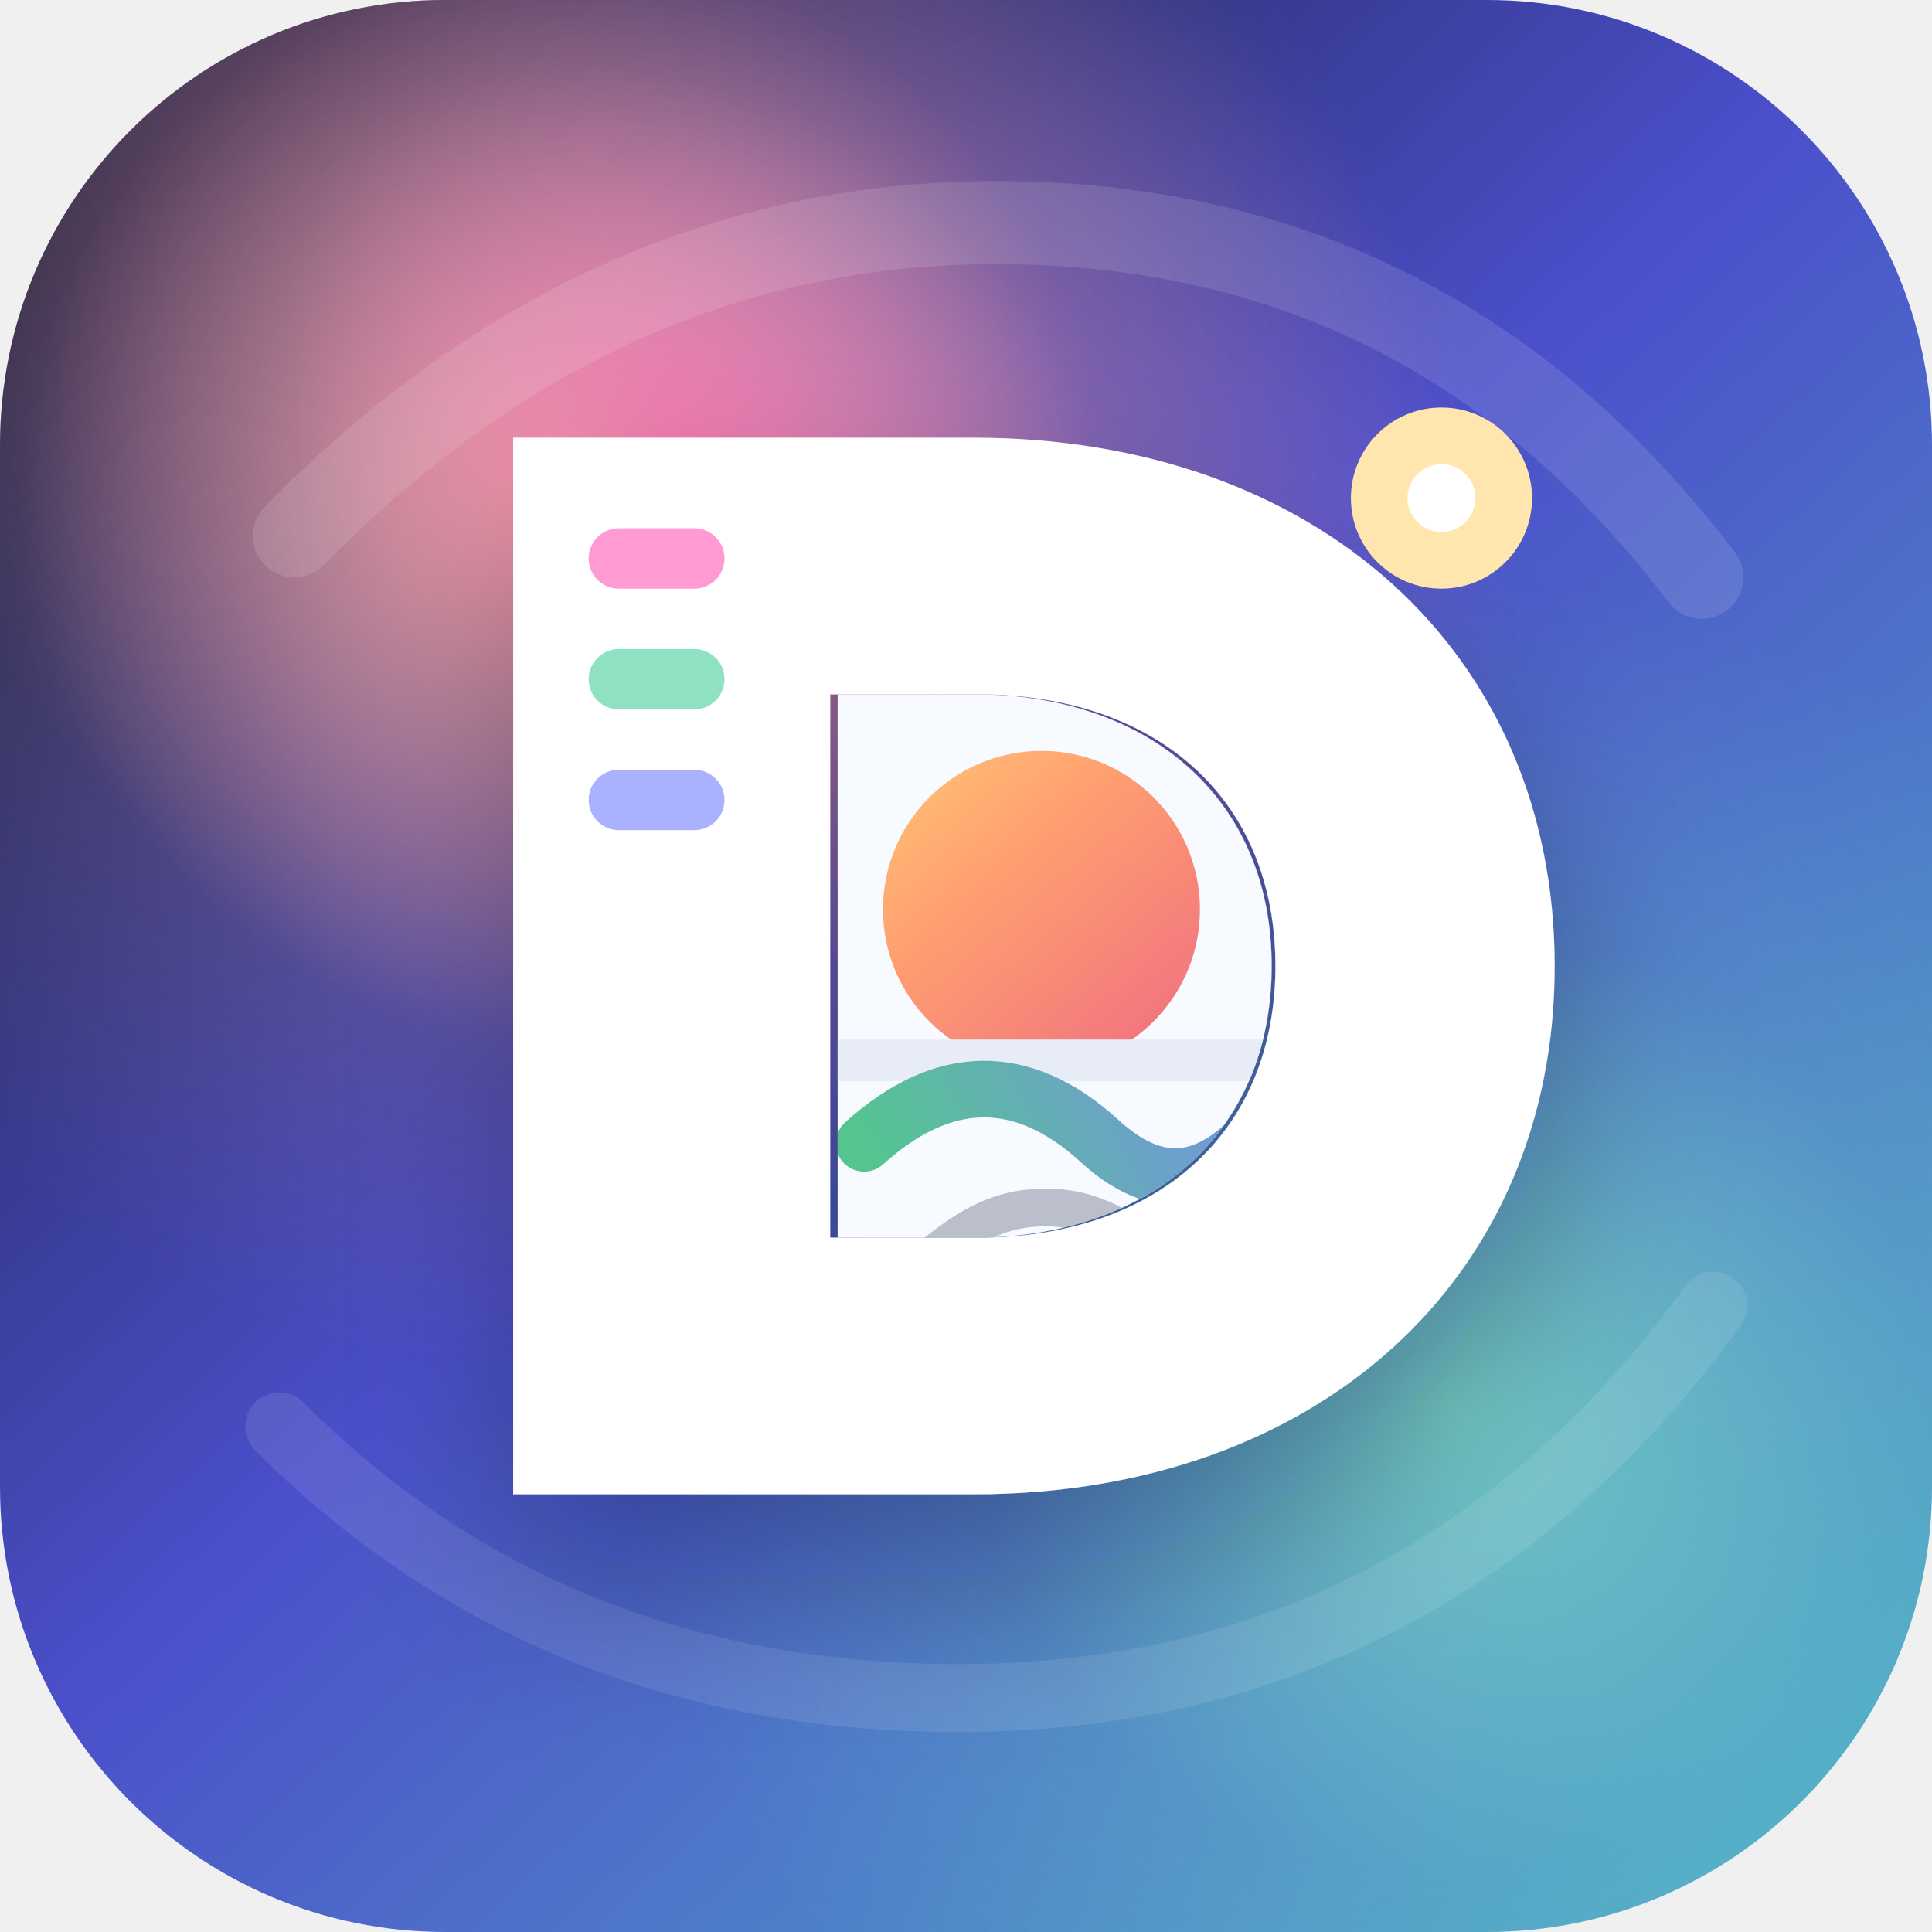
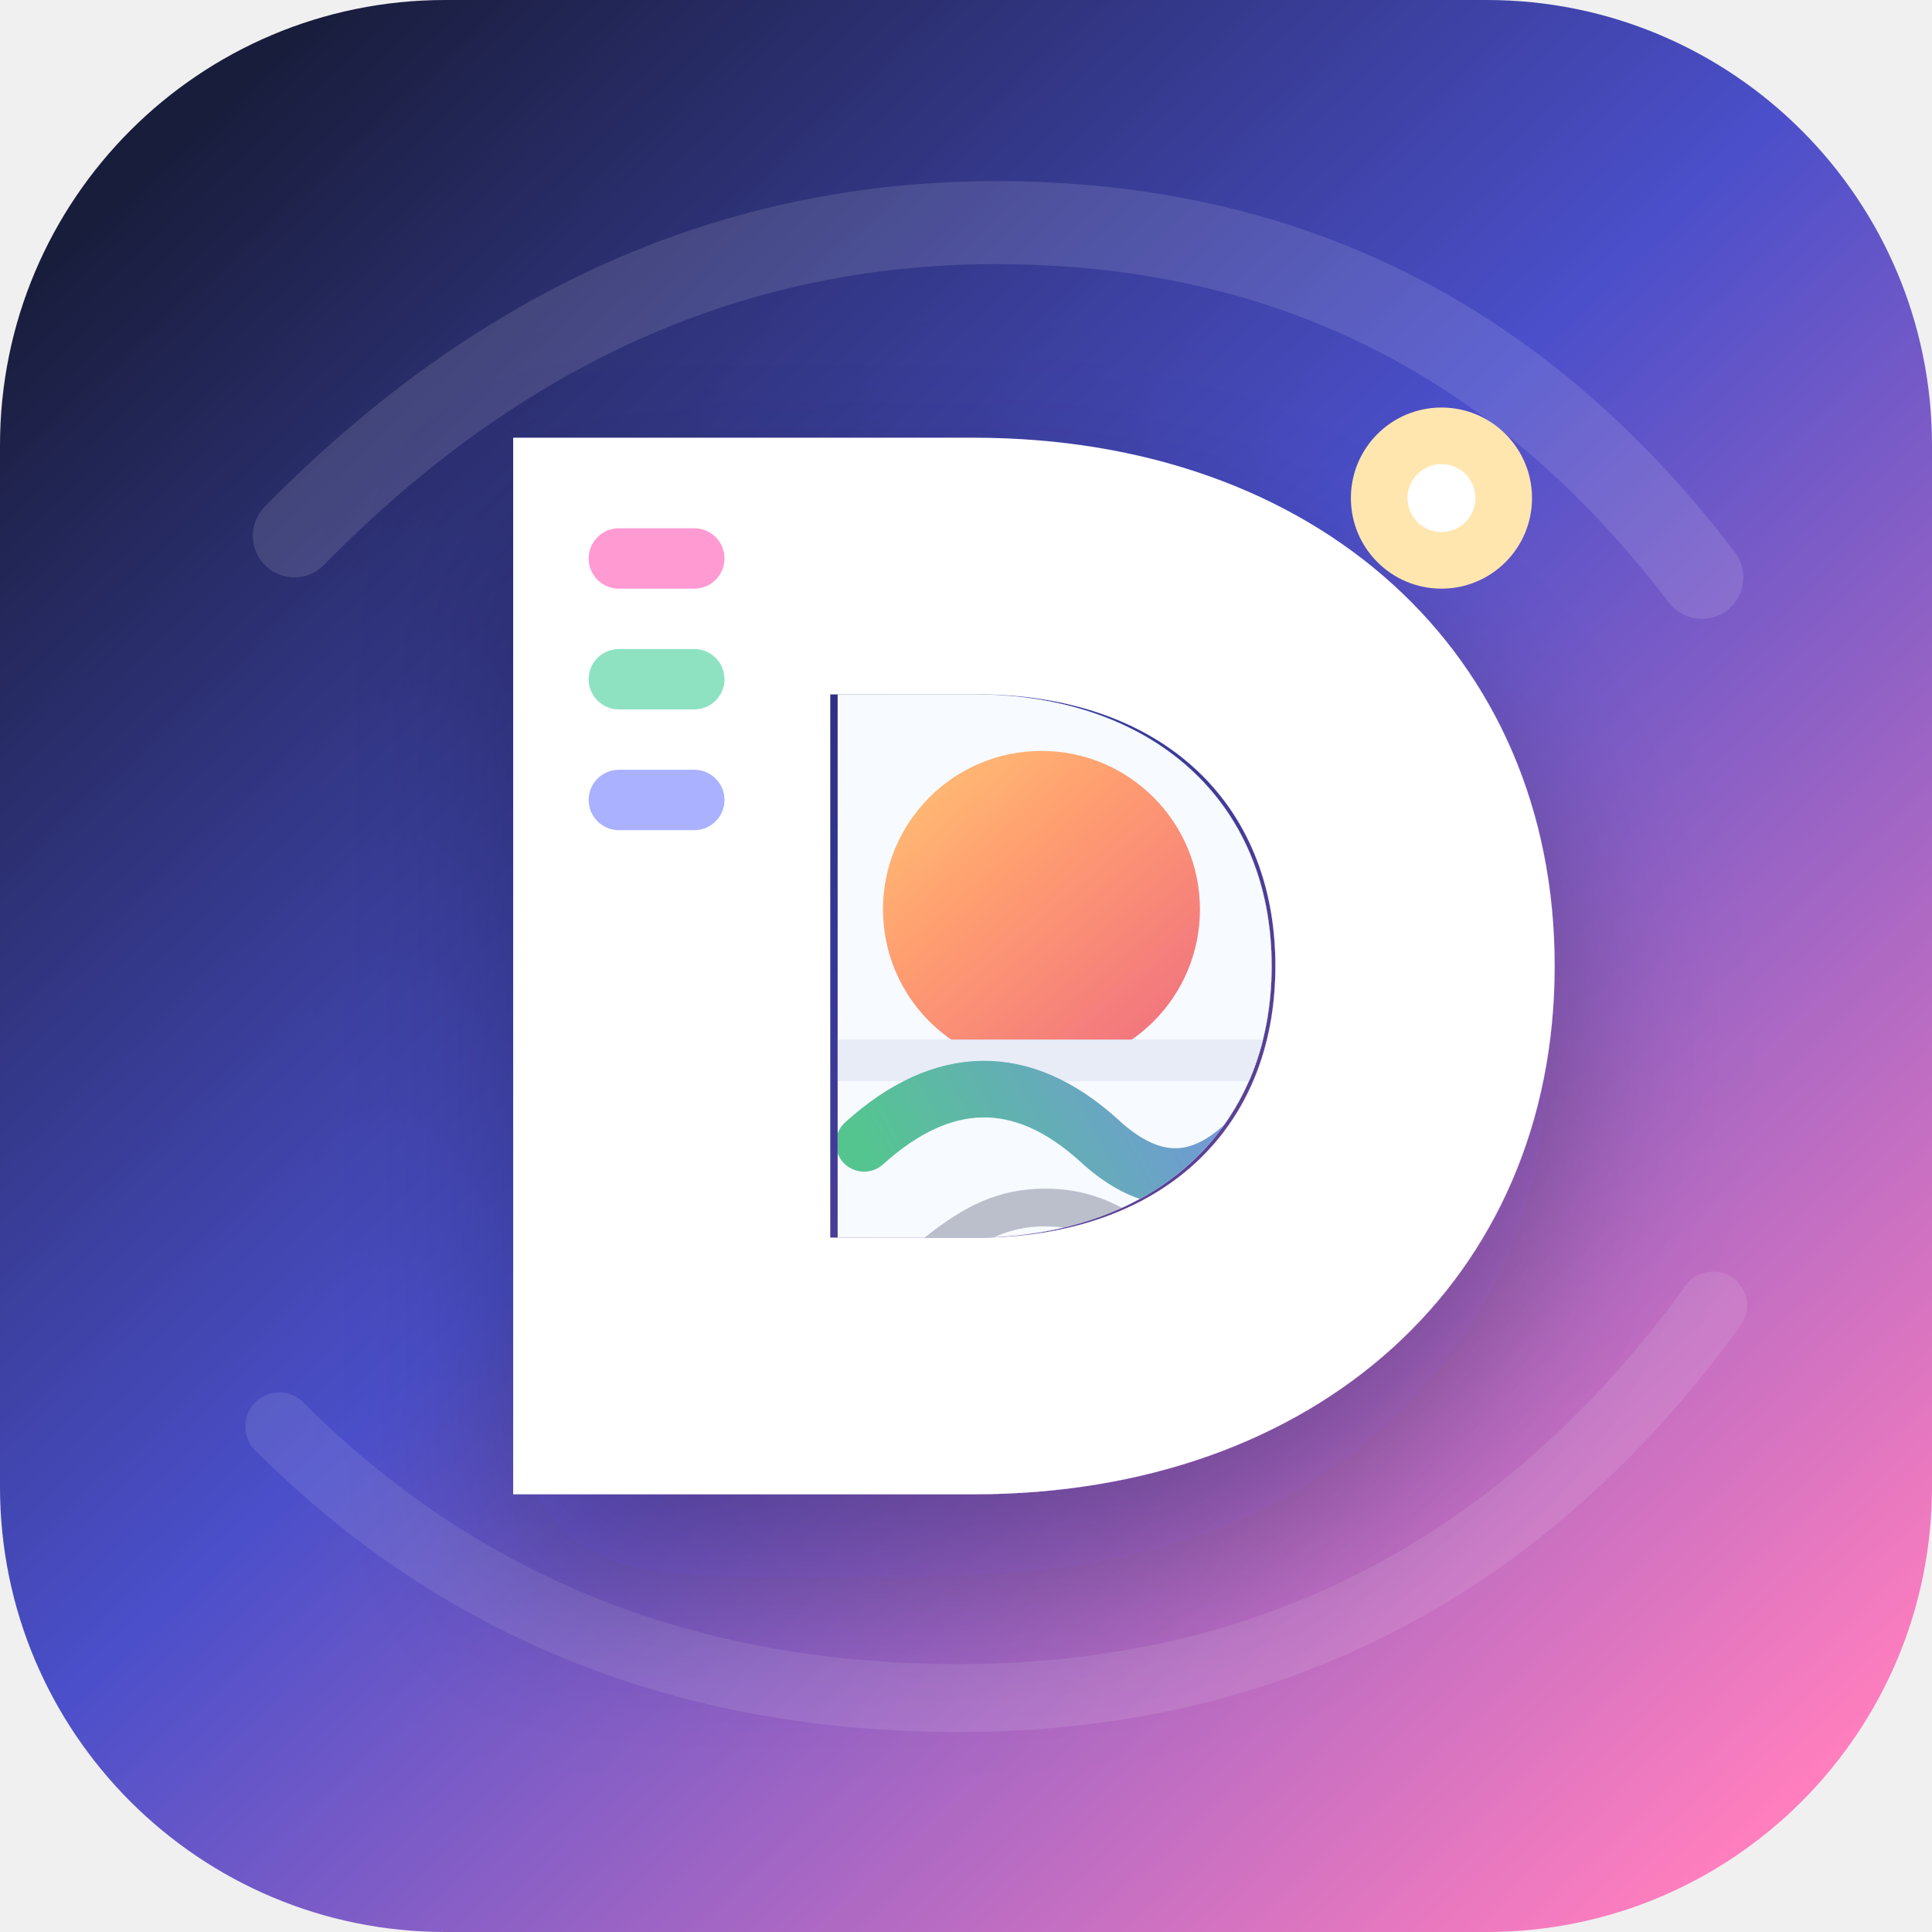
<svg xmlns="http://www.w3.org/2000/svg" viewBox="0 0 512 512" role="img" aria-labelledby="title desc">
  <defs>
    <linearGradient id="bg" x1="52" y1="34" x2="468" y2="484" gradientUnits="userSpaceOnUse">
      <stop stop-color="#191D3C" />
      <stop offset=".46" stop-color="#4B4FCA" />
-       <stop offset="1" stop-color="#51A9C7" />
+       <stop offset="1" stop-color="#FF7EBE" />
    </linearGradient>
-     <radialGradient id="warmGlow" cx="0" cy="0" r="1" gradientUnits="userSpaceOnUse" gradientTransform="translate(148 132) rotate(46) scale(232)">
-       <stop stop-color="#FFB18F" stop-opacity=".9" />
-       <stop offset=".62" stop-color="#FFB18F" stop-opacity=".12" />
-       <stop offset="1" stop-color="#FFB18F" stop-opacity="0" />
-     </radialGradient>
-     <radialGradient id="pinkSmudge" cx="0" cy="0" r="1" gradientUnits="userSpaceOnUse" gradientTransform="translate(185 118) rotate(35) scale(238 176)">
-       <stop stop-color="#FF77BE" stop-opacity=".78" />
-       <stop offset=".5" stop-color="#FF9AD3" stop-opacity=".24" />
-       <stop offset="1" stop-color="#FF9AD3" stop-opacity="0" />
-     </radialGradient>
-     <radialGradient id="coolGlow" cx="0" cy="0" r="1" gradientUnits="userSpaceOnUse" gradientTransform="translate(386 372) rotate(44) scale(218)">
-       <stop stop-color="#7EE1C3" stop-opacity=".74" />
-       <stop offset=".58" stop-color="#7EE1C3" stop-opacity=".12" />
-       <stop offset="1" stop-color="#7EE1C3" stop-opacity="0" />
-     </radialGradient>
    <linearGradient id="sun" x1="226" y1="176" x2="318" y2="282" gradientUnits="userSpaceOnUse">
      <stop stop-color="#FFD978" />
      <stop offset=".48" stop-color="#FF9E70" />
      <stop offset="1" stop-color="#EF6C82" />
    </linearGradient>
    <linearGradient id="line" x1="226" y1="298" x2="334" y2="240" gradientUnits="userSpaceOnUse">
      <stop stop-color="#55C590" />
      <stop offset="1" stop-color="#7D86F5" />
    </linearGradient>
    <filter id="softShadow" x="-20%" y="-20%" width="140%" height="150%">
      <feDropShadow dx="0" dy="22" stdDeviation="24" flood-color="#0B102B" flood-opacity=".3" />
    </filter>
    <clipPath id="innerWindow">
      <path d="M222 184h36c47 0 79 28 79 72s-32 72-79 72h-36Z" />
    </clipPath>
  </defs>
  <rect width="512" height="512" rx="118" fill="url(#bg)" />
-   <rect width="512" height="512" rx="118" fill="url(#warmGlow)" />
-   <rect width="512" height="512" rx="118" fill="url(#pinkSmudge)" />
-   <rect width="512" height="512" rx="118" fill="url(#coolGlow)" />
  <path d="M78 142c55-56 117-83 186-83 77 0 139 31 187 94" fill="none" stroke="#FFFFFF" stroke-opacity=".12" stroke-width="22" stroke-linecap="round" />
  <path d="M74 378c48 48 108 72 180 72 83 0 150-35 200-104" fill="none" stroke="#FFFFFF" stroke-opacity=".1" stroke-width="18" stroke-linecap="round" />
  <g filter="url(#softShadow)">
    <path fill="#FFFFFF" fill-rule="evenodd" d="M136 116h122c91 0 154 57 154 140S349 396 258 396H136V116Zm84 68v144h39c48 0 79-28 79-72s-31-72-79-72h-39Z" />
    <g clip-path="url(#innerWindow)">
      <rect x="208" y="164" width="152" height="188" rx="40" fill="#F7FAFF" />
      <circle cx="276" cy="241" r="42" fill="url(#sun)" />
      <path d="M216 281h136" stroke="#E7ECF7" stroke-width="11" stroke-linecap="round" />
      <path d="M229 303c21-19 42-19 62-1 15 14 29 13 43-3" fill="none" stroke="url(#line)" stroke-width="15" stroke-linecap="round" stroke-linejoin="round" />
      <path d="M248 332c10-8 18-12 29-12s19 4 29 12" fill="none" stroke="#232A48" stroke-opacity=".28" stroke-width="10" stroke-linecap="round" />
    </g>
  </g>
  <circle cx="382" cy="132" r="24" fill="#FFE6AF" />
  <circle cx="382" cy="132" r="9" fill="#FFFFFF" />
  <rect x="156" y="140" width="36" height="16" rx="8" fill="#FF9AD3" />
  <rect x="156" y="172" width="36" height="16" rx="8" fill="#8EE2C2" />
  <rect x="156" y="204" width="36" height="16" rx="8" fill="#AAB1FF" />
</svg>
